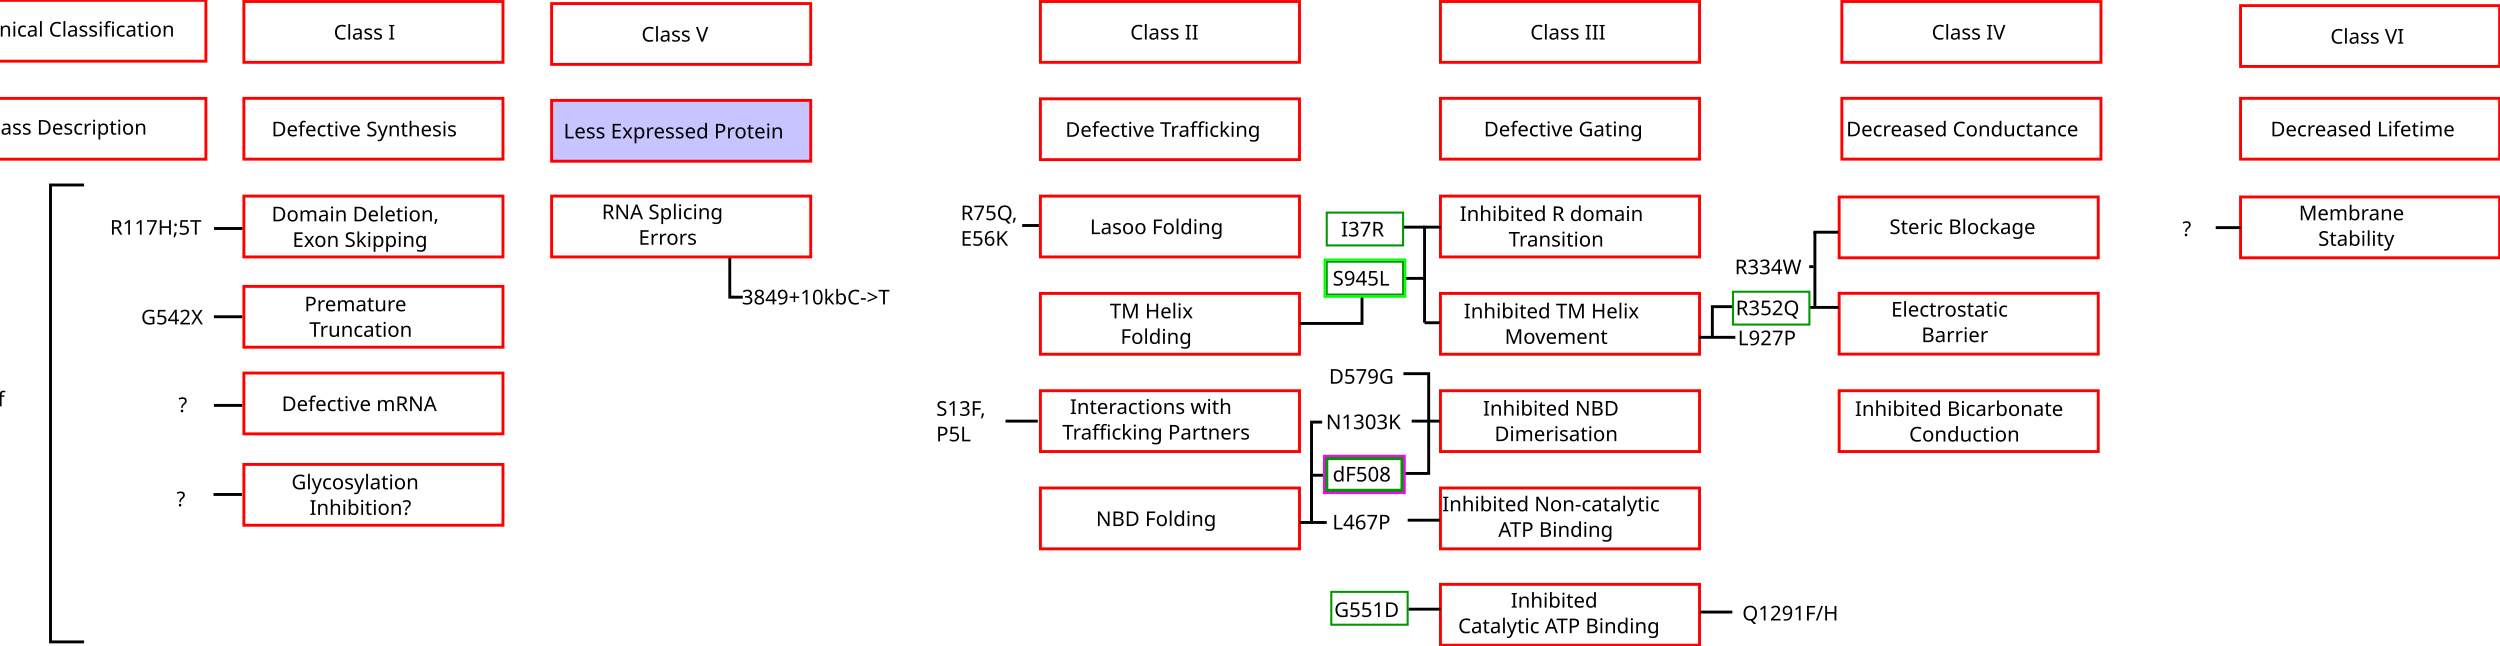
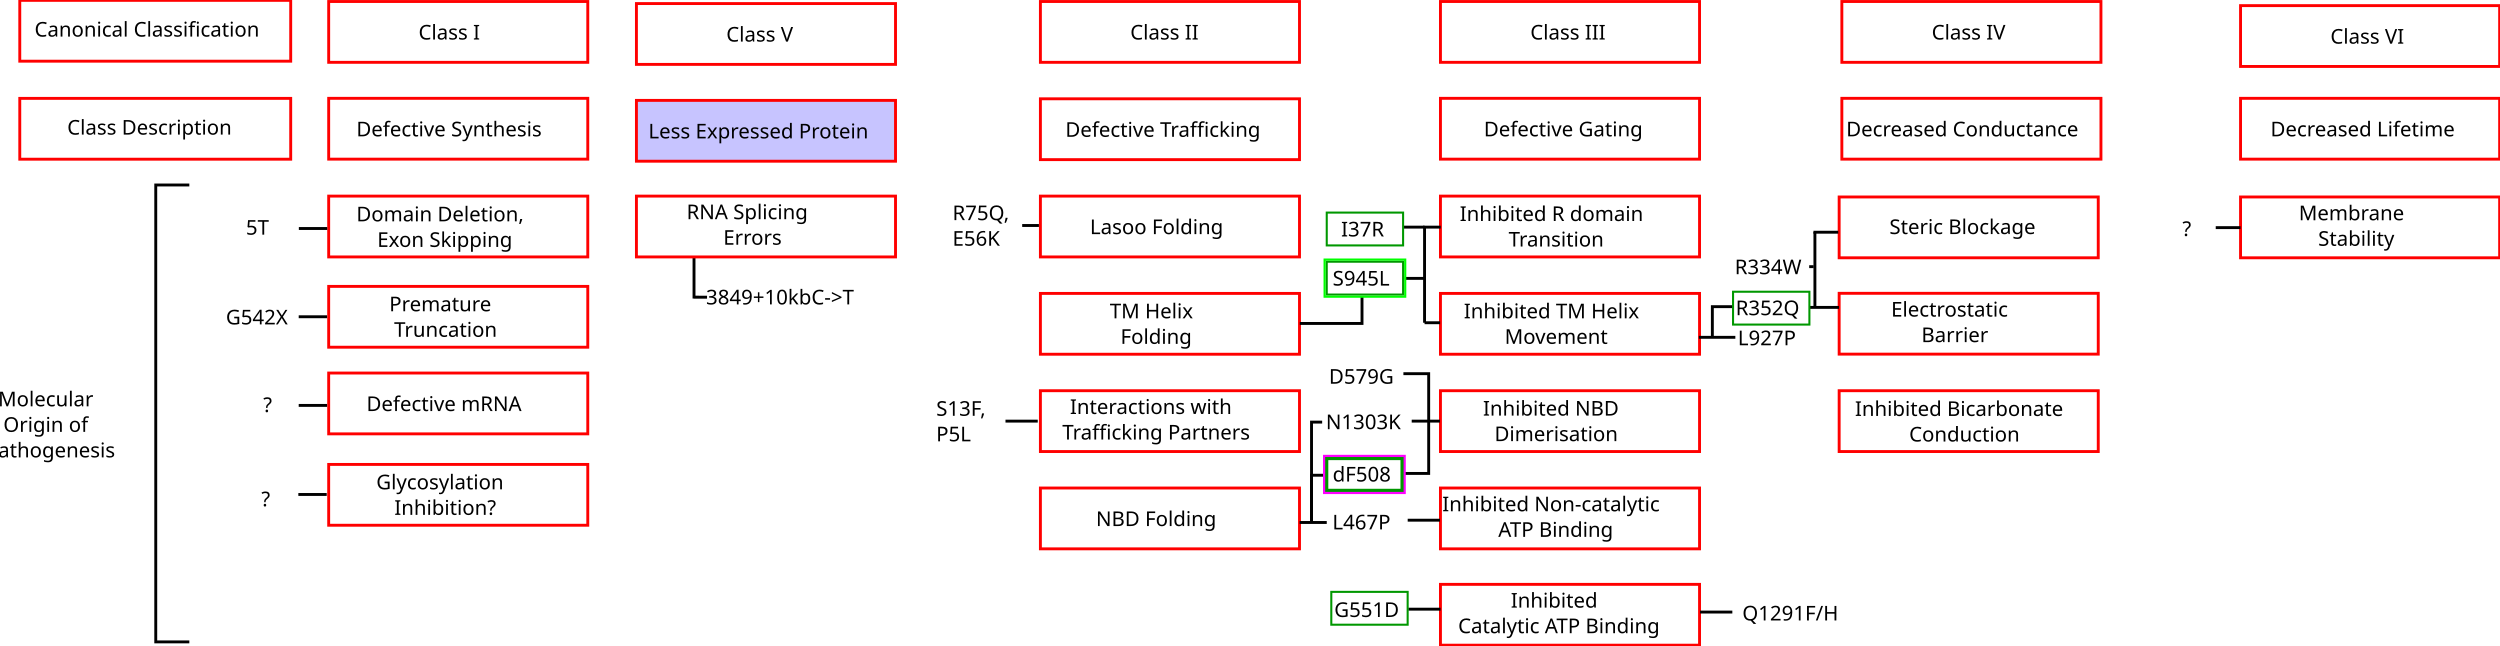
<svg xmlns="http://www.w3.org/2000/svg" width="1294.662mm" height="334.302mm" viewBox="0 0 1294.662 334.302" version="1.1" id="svg8">
  <defs id="defs2" />
  <g id="layer1" transform="translate(-29.07004,-30.84375)">
-     <rect style="fill:none;fill-opacity:1;stroke:#ff0000;stroke-width:1.5;stroke-miterlimit:4;stroke-dasharray:none;stroke-opacity:1" id="rect815" width="140.304" height="31.499" x="-4.61" y="31.03" ry="0" />
-     <text xml:space="preserve" style="font-style:normal;font-weight:normal;font-size:10.583px;line-height:1.25;font-family:sans-serif;letter-spacing:0px;word-spacing:0px;fill:#000000;fill-opacity:1;stroke:none;stroke-width:0.265" x="3.024" y="49.804" id="text819">
-       <tspan id="tspan817" x="3.024" y="49.804" style="stroke-width:0.265">Canonical Classification</tspan>
+     <rect style="fill:none;fill-opacity:1;stroke:#ff0000;stroke-width:1.5;stroke-miterlimit:4;stroke-dasharray:none;stroke-opacity:1" id="rect815" width="140.304" height="31.499" x="39.311" y="31.03" ry="0" />
+     <text xml:space="preserve" style="font-style:normal;font-weight:normal;font-size:10.583px;line-height:1.25;font-family:sans-serif;letter-spacing:0px;word-spacing:0px;fill:#000000;fill-opacity:1;stroke:none;stroke-width:0.265" x="46.945" y="49.804" id="text819">
+       <tspan id="tspan817" x="46.945" y="49.804" style="stroke-width:0.265">Canonical Classification</tspan>
    </text>
    <g id="g934" transform="translate(123.679,-0.8018088)" />
-     <rect style="fill:none;fill-opacity:1;stroke:#ff0000;stroke-width:1.5;stroke-miterlimit:4;stroke-dasharray:none;stroke-opacity:1" id="rect815-3-5-2-0-7" width="134.175" height="31.499" x="314.733" y="32.69" ry="0" />
-     <text xml:space="preserve" style="font-style:normal;font-weight:normal;font-size:10.583px;line-height:1.25;font-family:sans-serif;letter-spacing:0px;word-spacing:0px;fill:#000000;fill-opacity:1;stroke:none;stroke-width:0.265" x="361.258" y="52.385" id="text819-6-3-7-6-5">
-       <tspan id="tspan817-7-5-0-2-9" x="361.258" y="52.385" style="stroke-width:0.265">Class V</tspan>
-     </text>
-     <rect style="fill:none;fill-opacity:1;stroke:#ff0000;stroke-width:1.5;stroke-miterlimit:4;stroke-dasharray:none;stroke-opacity:1" id="rect815-3-5-2-0-61" width="134.175" height="31.499" x="155.363" y="31.621" ry="0" />
-     <text xml:space="preserve" style="font-style:normal;font-weight:normal;font-size:10.583px;line-height:1.25;font-family:sans-serif;letter-spacing:0px;word-spacing:0px;fill:#000000;fill-opacity:1;stroke:none;stroke-width:0.265" x="201.889" y="51.316" id="text819-6-3-7-6-29">
-       <tspan id="tspan817-7-5-0-2-3" x="201.889" y="51.316" style="stroke-width:0.265">Class I</tspan>
-     </text>
-     <rect style="fill:none;fill-opacity:1;stroke:#ff0000;stroke-width:1.5;stroke-miterlimit:4;stroke-dasharray:none;stroke-opacity:1" id="rect815-3-5-2-0-9-9-8-0-9-5" width="134.175" height="31.499" x="155.363" y="132.4" ry="0" />
-     <text xml:space="preserve" style="font-style:normal;font-weight:normal;font-size:10.583px;line-height:1.25;font-family:sans-serif;text-align:center;letter-spacing:0px;word-spacing:0px;text-anchor:middle;fill:#000000;fill-opacity:1;stroke:none;stroke-width:0.265" x="222.381" y="145.481" id="text819-6-3-7-6-2-4-4-3-3-2">
-       <tspan x="224.063" y="145.481" style="text-align:center;text-anchor:middle;stroke-width:0.265" id="tspan1224">Domain Deletion, </tspan>
-       <tspan x="222.381" y="158.71" style="text-align:center;text-anchor:middle;stroke-width:0.265" id="tspan1182">Exon Skipping</tspan>
-     </text>
-     <rect style="fill:none;fill-opacity:1;stroke:#ff0000;stroke-width:1.5;stroke-miterlimit:4;stroke-dasharray:none;stroke-opacity:1" id="rect815-3-5-2-0-9-9-8-0-9-5-4" width="134.175" height="31.499" x="155.363" y="179.156" ry="0" />
-     <text xml:space="preserve" style="font-style:normal;font-weight:normal;font-size:10.583px;line-height:1.25;font-family:sans-serif;text-align:center;letter-spacing:0px;word-spacing:0px;text-anchor:middle;fill:#000000;fill-opacity:1;stroke:none;stroke-width:0.265" x="222.784" y="192.048" id="text819-6-3-7-6-2-4-4-3-3-2-4">
-       <tspan x="222.784" y="192.048" style="text-align:center;text-anchor:middle;stroke-width:0.265" id="tspan1224-0">Premature</tspan>
-       <tspan id="tspan1267" x="222.784" y="205.277" style="text-align:center;text-anchor:middle;stroke-width:0.265">Truncation</tspan>
-     </text>
-     <rect style="fill:none;fill-opacity:1;stroke:#ff0000;stroke-width:1.5;stroke-miterlimit:4;stroke-dasharray:none;stroke-opacity:1" id="rect815-3-5-2-0-9-9-8-0-9-5-4-1" width="134.175" height="31.499" x="155.362" y="224.026" ry="0" />
-     <text xml:space="preserve" style="font-style:normal;font-weight:normal;font-size:10.583px;line-height:1.25;font-family:sans-serif;text-align:center;letter-spacing:0px;word-spacing:0px;text-anchor:middle;fill:#000000;fill-opacity:1;stroke:none;stroke-width:0.265" x="221.974" y="243.721" id="text819-6-3-7-6-2-4-4-3-3-2-4-4">
-       <tspan id="tspan1267-2" x="221.974" y="243.721" style="text-align:center;text-anchor:middle;stroke-width:0.265">Defective mRNA</tspan>
+     <rect style="fill:none;fill-opacity:1;stroke:#ff0000;stroke-width:1.5;stroke-miterlimit:4;stroke-dasharray:none;stroke-opacity:1" id="rect815-3-5-2-0-7" width="134.175" height="31.499" x="358.653" y="32.69" ry="0" />
+     <text xml:space="preserve" style="font-style:normal;font-weight:normal;font-size:10.583px;line-height:1.25;font-family:sans-serif;letter-spacing:0px;word-spacing:0px;fill:#000000;fill-opacity:1;stroke:none;stroke-width:0.265" x="405.179" y="52.385" id="text819-6-3-7-6-5">
+       <tspan id="tspan817-7-5-0-2-9" x="405.179" y="52.385" style="stroke-width:0.265">Class V</tspan>
+     </text>
+     <rect style="fill:none;fill-opacity:1;stroke:#ff0000;stroke-width:1.5;stroke-miterlimit:4;stroke-dasharray:none;stroke-opacity:1" id="rect815-3-5-2-0-61" width="134.175" height="31.499" x="199.284" y="31.621" ry="0" />
+     <text xml:space="preserve" style="font-style:normal;font-weight:normal;font-size:10.583px;line-height:1.25;font-family:sans-serif;letter-spacing:0px;word-spacing:0px;fill:#000000;fill-opacity:1;stroke:none;stroke-width:0.265" x="245.809" y="51.316" id="text819-6-3-7-6-29">
+       <tspan id="tspan817-7-5-0-2-3" x="245.809" y="51.316" style="stroke-width:0.265">Class I</tspan>
+     </text>
+     <rect style="fill:none;fill-opacity:1;stroke:#ff0000;stroke-width:1.5;stroke-miterlimit:4;stroke-dasharray:none;stroke-opacity:1" id="rect815-3-5-2-0-9-9-8-0-9-5" width="134.175" height="31.499" x="199.284" y="132.4" ry="0" />
+     <text xml:space="preserve" style="font-style:normal;font-weight:normal;font-size:10.583px;line-height:1.25;font-family:sans-serif;text-align:center;letter-spacing:0px;word-spacing:0px;text-anchor:middle;fill:#000000;fill-opacity:1;stroke:none;stroke-width:0.265" x="266.301" y="145.481" id="text819-6-3-7-6-2-4-4-3-3-2">
+       <tspan x="267.983" y="145.481" style="text-align:center;text-anchor:middle;stroke-width:0.265" id="tspan1224">Domain Deletion, </tspan>
+       <tspan x="266.301" y="158.71" style="text-align:center;text-anchor:middle;stroke-width:0.265" id="tspan1182">Exon Skipping</tspan>
+     </text>
+     <rect style="fill:none;fill-opacity:1;stroke:#ff0000;stroke-width:1.5;stroke-miterlimit:4;stroke-dasharray:none;stroke-opacity:1" id="rect815-3-5-2-0-9-9-8-0-9-5-4" width="134.175" height="31.499" x="199.284" y="179.156" ry="0" />
+     <text xml:space="preserve" style="font-style:normal;font-weight:normal;font-size:10.583px;line-height:1.25;font-family:sans-serif;text-align:center;letter-spacing:0px;word-spacing:0px;text-anchor:middle;fill:#000000;fill-opacity:1;stroke:none;stroke-width:0.265" x="266.704" y="192.048" id="text819-6-3-7-6-2-4-4-3-3-2-4">
+       <tspan x="266.704" y="192.048" style="text-align:center;text-anchor:middle;stroke-width:0.265" id="tspan1224-0">Premature</tspan>
+       <tspan id="tspan1267" x="266.704" y="205.277" style="text-align:center;text-anchor:middle;stroke-width:0.265">Truncation</tspan>
+     </text>
+     <rect style="fill:none;fill-opacity:1;stroke:#ff0000;stroke-width:1.5;stroke-miterlimit:4;stroke-dasharray:none;stroke-opacity:1" id="rect815-3-5-2-0-9-9-8-0-9-5-4-1" width="134.175" height="31.499" x="199.283" y="224.026" ry="0" />
+     <text xml:space="preserve" style="font-style:normal;font-weight:normal;font-size:10.583px;line-height:1.25;font-family:sans-serif;text-align:center;letter-spacing:0px;word-spacing:0px;text-anchor:middle;fill:#000000;fill-opacity:1;stroke:none;stroke-width:0.265" x="265.895" y="243.721" id="text819-6-3-7-6-2-4-4-3-3-2-4-4">
+       <tspan id="tspan1267-2" x="265.895" y="243.721" style="text-align:center;text-anchor:middle;stroke-width:0.265">Defective mRNA</tspan>
    </text>
    <rect style="fill:none;fill-opacity:1;stroke:#ff0000;stroke-width:1.5;stroke-miterlimit:4;stroke-dasharray:none;stroke-opacity:1" id="rect815-3-5-2-0" width="134.175" height="31.499" x="982.901" y="31.621" ry="0" />
    <text xml:space="preserve" style="font-style:normal;font-weight:normal;font-size:10.583px;line-height:1.25;font-family:sans-serif;letter-spacing:0px;word-spacing:0px;fill:#000000;fill-opacity:1;stroke:none;stroke-width:0.265" x="1029.426" y="51.316" id="text819-6-3-7-6">
      <tspan id="tspan817-7-5-0-2" x="1029.426" y="51.316" style="stroke-width:0.265">Class IV</tspan>
    </text>
    <rect style="fill:none;fill-opacity:1;stroke:#ff0000;stroke-width:1.5;stroke-miterlimit:4;stroke-dasharray:none;stroke-opacity:1" id="rect815-3-5-2-0-9-9-68" width="134.175" height="31.499" x="981.5" y="132.848" ry="0" />
    <text xml:space="preserve" style="font-style:normal;font-weight:normal;font-size:10.583px;line-height:1.25;font-family:sans-serif;letter-spacing:0px;word-spacing:0px;fill:#000000;fill-opacity:1;stroke:none;stroke-width:0.265" x="1007.517" y="152.052" id="text819-6-3-7-6-2-4-9">
      <tspan id="tspan817-7-5-0-2-0-7-2" x="1007.517" y="152.052" style="stroke-width:0.265">Steric Blockage</tspan>
    </text>
    <rect style="fill:none;fill-opacity:1;stroke:#ff0000;stroke-width:1.5;stroke-miterlimit:4;stroke-dasharray:none;stroke-opacity:1" id="rect815-3-5-2-0-9-9-86-4" width="134.175" height="31.499" x="981.502" y="182.737" ry="0" />
    <text xml:space="preserve" style="font-style:normal;font-weight:normal;font-size:10.583px;line-height:1.25;font-family:sans-serif;text-align:center;letter-spacing:0px;word-spacing:0px;text-anchor:middle;fill:#000000;fill-opacity:1;stroke:none;stroke-width:0.265" x="1048.293" y="194.792" id="text819-6-3-7-6-2-4-8-9">
      <tspan id="tspan1328-0" x="1048.293" y="194.792" style="text-align:center;text-anchor:middle;stroke-width:0.265">Electrostatic</tspan>
      <tspan x="1048.293" y="208.021" style="text-align:center;text-anchor:middle;stroke-width:0.265" id="tspan1415">Barrier</tspan>
    </text>
    <rect style="fill:none;fill-opacity:1;stroke:#ff0000;stroke-width:1.5;stroke-miterlimit:4;stroke-dasharray:none;stroke-opacity:1" id="rect815-3-5-2-0-87" width="134.175" height="31.499" x="982.901" y="81.762" ry="0" />
    <text xml:space="preserve" style="font-style:normal;font-weight:normal;font-size:10.583px;line-height:1.25;font-family:sans-serif;letter-spacing:0px;word-spacing:0px;fill:#000000;fill-opacity:1;stroke:none;stroke-width:0.265" x="985.155" y="101.457" id="text819-6-3-7-6-17">
      <tspan id="tspan817-7-5-0-2-2" x="985.155" y="101.457" style="stroke-width:0.265">Decreased Conductance</tspan>
    </text>
    <rect style="fill:none;fill-opacity:1;stroke:#ff0000;stroke-width:1.5;stroke-miterlimit:4;stroke-dasharray:none;stroke-opacity:1" id="rect815-3-5-2-0-6" width="134.175" height="31.499" x="1189.371" y="33.759" ry="0" />
    <text xml:space="preserve" style="font-style:normal;font-weight:normal;font-size:10.583px;line-height:1.25;font-family:sans-serif;letter-spacing:0px;word-spacing:0px;fill:#000000;fill-opacity:1;stroke:none;stroke-width:0.265" x="1235.897" y="53.454" id="text819-6-3-7-6-1">
      <tspan id="tspan817-7-5-0-2-8" x="1235.897" y="53.454" style="stroke-width:0.265">Class VI</tspan>
    </text>
    <rect style="fill:none;fill-opacity:1;stroke:#ff0000;stroke-width:1.5;stroke-miterlimit:4;stroke-dasharray:none;stroke-opacity:1" id="rect815-3-5-2-0-6-2" width="134.175" height="31.499" x="1189.371" y="81.762" ry="0" />
    <text xml:space="preserve" style="font-style:normal;font-weight:normal;font-size:10.583px;line-height:1.25;font-family:sans-serif;letter-spacing:0px;word-spacing:0px;fill:#000000;fill-opacity:1;stroke:none;stroke-width:0.265" x="1204.878" y="101.457" id="text819-6-3-7-6-1-2">
      <tspan id="tspan817-7-5-0-2-8-6" x="1204.878" y="101.457" style="stroke-width:0.265">Decreased Lifetime</tspan>
    </text>
    <rect ry="0" y="132.848" x="1189.371" height="31.499" width="134.175" id="rect815-3-5-2-0-9-9-86-4-7" style="fill:none;fill-opacity:1;stroke:#ff0000;stroke-width:1.5;stroke-miterlimit:4;stroke-dasharray:none;stroke-opacity:1" />
    <text id="text819-6-3-7-6-2-4-8-9-3" y="144.903" x="1256.162" style="font-style:normal;font-weight:normal;font-size:10.583px;line-height:1.25;font-family:sans-serif;text-align:center;letter-spacing:0px;word-spacing:0px;text-anchor:middle;fill:#000000;fill-opacity:1;stroke:none;stroke-width:0.265" xml:space="preserve">
      <tspan id="tspan1415-5" style="text-align:center;text-anchor:middle;stroke-width:0.265" y="144.903" x="1257.844">Membrane </tspan>
      <tspan id="tspan1559" style="text-align:center;text-anchor:middle;stroke-width:0.265" y="158.132" x="1256.162">Stability</tspan>
    </text>
    <rect style="fill:none;fill-opacity:1;stroke:#ff0000;stroke-width:1.5;stroke-miterlimit:4;stroke-dasharray:none;stroke-opacity:1" id="rect815-3-5-2-0-9" width="134.175" height="31.499" x="775.029" y="31.621" ry="0" />
    <text xml:space="preserve" style="font-style:normal;font-weight:normal;font-size:10.583px;line-height:1.25;font-family:sans-serif;letter-spacing:0px;word-spacing:0px;fill:#000000;fill-opacity:1;stroke:none;stroke-width:0.265" x="821.554" y="51.316" id="text819-6-3-7-6-2">
      <tspan id="tspan817-7-5-0-2-0" x="821.554" y="51.316" style="stroke-width:0.265">Class III</tspan>
    </text>
    <rect style="fill:none;fill-opacity:1;stroke:#ff0000;stroke-width:1.5;stroke-miterlimit:4;stroke-dasharray:none;stroke-opacity:1" id="rect815-3-5-2-0-9-9" width="134.175" height="31.499" x="775.029" y="333.46" ry="0" />
    <text xml:space="preserve" style="font-style:normal;font-weight:normal;font-size:10.583px;line-height:1.25;font-family:sans-serif;text-align:center;letter-spacing:0px;word-spacing:0px;text-anchor:middle;fill:#000000;fill-opacity:1;stroke:none;stroke-width:0.265" x="843.251" y="345.515" id="text819-6-3-7-6-2-4">
      <tspan id="tspan817-7-5-0-2-0-7" x="844.934" y="345.515" style="text-align:center;text-anchor:middle;stroke-width:0.265">Inhibited </tspan>
      <tspan x="843.251" y="358.744" style="text-align:center;text-anchor:middle;stroke-width:0.265" id="tspan1327">Catalytic ATP Binding</tspan>
    </text>
    <text xml:space="preserve" style="font-style:normal;font-weight:normal;font-size:10.583px;line-height:1.25;font-family:sans-serif;letter-spacing:0px;word-spacing:0px;fill:#000000;fill-opacity:1;stroke:none;stroke-width:0.265" x="720.014" y="350.356" id="text819-6-3-7-6-2-4-3-5">
      <tspan id="tspan817-7-5-0-2-0-7-67-3" x="720.014" y="350.356" style="stroke-width:0.265">G551D</tspan>
    </text>
    <rect style="fill:none;fill-opacity:1;stroke:#ff0000;stroke-width:1.5;stroke-miterlimit:4;stroke-dasharray:none;stroke-opacity:1" id="rect815-3-5-2-0-9-9-8" width="134.175" height="31.499" x="775.029" y="132.4" ry="0" />
    <text xml:space="preserve" style="font-style:normal;font-weight:normal;font-size:10.583px;line-height:1.25;font-family:sans-serif;text-align:center;letter-spacing:0px;word-spacing:0px;text-anchor:middle;fill:#000000;fill-opacity:1;stroke:none;stroke-width:0.265" x="841.855" y="145.292" id="text819-6-3-7-6-2-4-4">
      <tspan id="tspan817-7-5-0-2-0-7-5" x="843.537" y="145.292" style="text-align:center;text-anchor:middle;stroke-width:0.265">Inhibited R domain </tspan>
      <tspan x="841.855" y="158.521" style="text-align:center;text-anchor:middle;stroke-width:0.265" id="tspan1046">Transition</tspan>
    </text>
    <rect style="fill:none;fill-opacity:1;stroke:#ff0000;stroke-width:1.5;stroke-miterlimit:4;stroke-dasharray:none;stroke-opacity:1" id="rect815-3-5-2-0-9-9-8-0" width="134.175" height="31.499" x="775.029" y="182.79" ry="0" />
    <text xml:space="preserve" style="font-style:normal;font-weight:normal;font-size:10.583px;line-height:1.25;font-family:sans-serif;text-align:center;letter-spacing:0px;word-spacing:0px;text-anchor:middle;fill:#000000;fill-opacity:1;stroke:none;stroke-width:0.265" x="841.855" y="195.681" id="text819-6-3-7-6-2-4-4-3">
      <tspan x="843.537" y="195.681" style="text-align:center;text-anchor:middle;stroke-width:0.265" id="tspan1046-1">Inhibited TM Helix </tspan>
      <tspan x="841.855" y="208.911" style="text-align:center;text-anchor:middle;stroke-width:0.265" id="tspan1074">Movement</tspan>
    </text>
    <rect style="fill:none;fill-opacity:1;stroke:#ff0000;stroke-width:1.5;stroke-miterlimit:4;stroke-dasharray:none;stroke-opacity:1" id="rect815-3-5-2-0-9-9-8-0-0" width="134.175" height="31.499" x="775.029" y="233.18" ry="0" />
    <text xml:space="preserve" style="font-style:normal;font-weight:normal;font-size:10.583px;line-height:1.25;font-family:sans-serif;text-align:center;letter-spacing:0px;word-spacing:0px;text-anchor:middle;fill:#000000;fill-opacity:1;stroke:none;stroke-width:0.265" x="841.855" y="246.071" id="text819-6-3-7-6-2-4-4-3-6">
      <tspan x="841.855" y="246.071" style="text-align:center;text-anchor:middle;stroke-width:0.265" id="tspan1074-2">Inhibited NBD</tspan>
      <tspan x="841.855" y="259.3" style="text-align:center;text-anchor:middle;stroke-width:0.265" id="tspan1102">Dimerisation</tspan>
    </text>
    <rect style="fill:none;fill-opacity:1;stroke:#ff0000;stroke-width:1.5;stroke-miterlimit:4;stroke-dasharray:none;stroke-opacity:1" id="rect815-3-5-2-0-9-9-6" width="134.175" height="31.499" x="775.029" y="283.569" ry="0" />
    <text xml:space="preserve" style="font-style:normal;font-weight:normal;font-size:10.583px;line-height:1.25;font-family:sans-serif;text-align:center;letter-spacing:0px;word-spacing:0px;text-anchor:middle;fill:#000000;fill-opacity:1;stroke:none;stroke-width:0.265" x="841.597" y="295.624" id="text819-6-3-7-6-2-4-5">
      <tspan id="tspan817-7-5-0-2-0-7-6" x="843.279" y="295.624" style="text-align:center;text-anchor:middle;stroke-width:0.265">Inhibited Non-catalytic </tspan>
      <tspan x="841.597" y="308.853" style="text-align:center;text-anchor:middle;stroke-width:0.265" id="tspan1172">ATP Binding</tspan>
    </text>
    <rect style="fill:none;fill-opacity:1;stroke:#ff0000;stroke-width:1.5;stroke-miterlimit:4;stroke-dasharray:none;stroke-opacity:1" id="rect815-3-5-2-0-9-0" width="134.175" height="31.499" x="775.029" y="81.762" ry="0" />
    <text xml:space="preserve" style="font-style:normal;font-weight:normal;font-size:10.583px;line-height:1.25;font-family:sans-serif;letter-spacing:0px;word-spacing:0px;fill:#000000;fill-opacity:1;stroke:none;stroke-width:0.265" x="797.504" y="101.457" id="text819-6-3-7-6-2-6">
      <tspan id="tspan817-7-5-0-2-0-1" x="797.504" y="101.457" style="stroke-width:0.265">Defective Gating</tspan>
    </text>
-     <rect style="fill:#c7c4ff;fill-opacity:1;stroke:#ff0000;stroke-width:1.5;stroke-miterlimit:4;stroke-dasharray:none;stroke-opacity:1" id="rect815-3-5-2-0-7-9" width="134.175" height="31.499" x="314.733" y="82.831" ry="0" />
-     <text xml:space="preserve" style="font-style:normal;font-weight:normal;font-size:10.583px;line-height:1.25;font-family:sans-serif;letter-spacing:0px;word-spacing:0px;fill:#000000;fill-opacity:1;stroke:none;stroke-width:0.265" x="320.935" y="102.526" id="text819-6-3-7-6-5-4">
-       <tspan id="tspan817-7-5-0-2-9-9" x="320.935" y="102.526" style="stroke-width:0.265">Less Expressed Protein</tspan>
-     </text>
-     <rect style="fill:none;fill-opacity:1;stroke:#ff0000;stroke-width:1.5;stroke-miterlimit:4;stroke-dasharray:none;stroke-opacity:1" id="rect815-3-5-2-0-61-1" width="134.175" height="31.499" x="155.363" y="81.762" ry="0" />
-     <text xml:space="preserve" style="font-style:normal;font-weight:normal;font-size:10.583px;line-height:1.25;font-family:sans-serif;letter-spacing:0px;word-spacing:0px;fill:#000000;fill-opacity:1;stroke:none;stroke-width:0.265" x="169.705" y="101.457" id="text819-6-3-7-6-29-1">
-       <tspan id="tspan817-7-5-0-2-3-5" x="169.705" y="101.457" style="stroke-width:0.265">Defective Synthesis</tspan>
+     <rect style="fill:#c7c4ff;fill-opacity:1;stroke:#ff0000;stroke-width:1.5;stroke-miterlimit:4;stroke-dasharray:none;stroke-opacity:1" id="rect815-3-5-2-0-7-9" width="134.175" height="31.499" x="358.653" y="82.831" ry="0" />
+     <text xml:space="preserve" style="font-style:normal;font-weight:normal;font-size:10.583px;line-height:1.25;font-family:sans-serif;letter-spacing:0px;word-spacing:0px;fill:#000000;fill-opacity:1;stroke:none;stroke-width:0.265" x="364.856" y="102.526" id="text819-6-3-7-6-5-4">
+       <tspan id="tspan817-7-5-0-2-9-9" x="364.856" y="102.526" style="stroke-width:0.265">Less Expressed Protein</tspan>
+     </text>
+     <rect style="fill:none;fill-opacity:1;stroke:#ff0000;stroke-width:1.5;stroke-miterlimit:4;stroke-dasharray:none;stroke-opacity:1" id="rect815-3-5-2-0-61-1" width="134.175" height="31.499" x="199.284" y="81.762" ry="0" />
+     <text xml:space="preserve" style="font-style:normal;font-weight:normal;font-size:10.583px;line-height:1.25;font-family:sans-serif;letter-spacing:0px;word-spacing:0px;fill:#000000;fill-opacity:1;stroke:none;stroke-width:0.265" x="213.625" y="101.457" id="text819-6-3-7-6-29-1">
+       <tspan id="tspan817-7-5-0-2-3-5" x="213.625" y="101.457" style="stroke-width:0.265">Defective Synthesis</tspan>
    </text>
    <text xml:space="preserve" style="font-style:normal;font-weight:normal;font-size:10.583px;line-height:1.25;font-family:sans-serif;text-align:center;letter-spacing:0px;word-spacing:0px;text-anchor:middle;fill:#000000;fill-opacity:1;stroke:none;stroke-width:0.265" x="634.684" y="245.234" id="text819-6-3-7-6-2-4-4-3-6-6-4-7">
      <tspan x="634.684" y="245.234" style="text-align:center;text-anchor:middle;stroke-width:0.265" id="tspan1102-5-7-6">Interactions with</tspan>
      <tspan id="tspan1525" x="634.684" y="258.464" style="text-align:center;text-anchor:middle;stroke-width:0.265">Trafficking Partners</tspan>
    </text>
    <rect style="fill:none;fill-opacity:1;stroke:#ff0000;stroke-width:1.5;stroke-miterlimit:4;stroke-dasharray:none;stroke-opacity:1" id="rect815-3-5-2-0-8" width="134.175" height="31.499" x="567.858" y="31.621" ry="0" />
    <text xml:space="preserve" style="font-style:normal;font-weight:normal;font-size:10.583px;line-height:1.25;font-family:sans-serif;letter-spacing:0px;word-spacing:0px;fill:#000000;fill-opacity:1;stroke:none;stroke-width:0.265" x="614.383" y="51.316" id="text819-6-3-7-6-9">
      <tspan id="tspan817-7-5-0-2-7" x="614.383" y="51.316" style="stroke-width:0.265">Class II</tspan>
    </text>
    <rect style="fill:none;fill-opacity:1;stroke:#ff0000;stroke-width:1.5;stroke-miterlimit:4;stroke-dasharray:none;stroke-opacity:1" id="rect815-3-5-2-0-9-9-8-0-0-0" width="134.175" height="31.499" x="567.858" y="132.4" ry="0" />
    <text xml:space="preserve" style="font-style:normal;font-weight:normal;font-size:10.583px;line-height:1.25;font-family:sans-serif;text-align:center;letter-spacing:0px;word-spacing:0px;text-anchor:middle;fill:#000000;fill-opacity:1;stroke:none;stroke-width:0.265" x="634.906" y="152.095" id="text819-6-3-7-6-2-4-4-3-6-6">
      <tspan x="634.906" y="152.095" style="text-align:center;text-anchor:middle;stroke-width:0.265" id="tspan1102-5">Lasoo Folding</tspan>
    </text>
    <rect style="fill:none;fill-opacity:1;stroke:#ff0000;stroke-width:1.5;stroke-miterlimit:4;stroke-dasharray:none;stroke-opacity:1" id="rect815-3-5-2-0-9-9-8-0-0-0-5" width="134.175" height="31.499" x="567.858" y="283.569" ry="0" />
    <text xml:space="preserve" style="font-style:normal;font-weight:normal;font-size:10.583px;line-height:1.25;font-family:sans-serif;text-align:center;letter-spacing:0px;word-spacing:0px;text-anchor:middle;fill:#000000;fill-opacity:1;stroke:none;stroke-width:0.265" x="634.684" y="303.264" id="text819-6-3-7-6-2-4-4-3-6-6-4">
      <tspan x="634.684" y="303.264" style="text-align:center;text-anchor:middle;stroke-width:0.265" id="tspan1102-5-7">NBD Folding</tspan>
    </text>
    <rect style="fill:none;fill-opacity:1;stroke:#ff0000;stroke-width:1.5;stroke-miterlimit:4;stroke-dasharray:none;stroke-opacity:1" id="rect815-3-5-2-0-9-9-8-0-9" width="134.175" height="31.499" x="567.858" y="182.79" ry="0" />
    <text xml:space="preserve" style="font-style:normal;font-weight:normal;font-size:10.583px;line-height:1.25;font-family:sans-serif;text-align:center;letter-spacing:0px;word-spacing:0px;text-anchor:middle;fill:#000000;fill-opacity:1;stroke:none;stroke-width:0.265" x="634.684" y="195.681" id="text819-6-3-7-6-2-4-4-3-3">
      <tspan x="636.366" y="195.681" style="text-align:center;text-anchor:middle;stroke-width:0.265" id="tspan1046-1-7">TM Helix </tspan>
      <tspan x="634.684" y="208.911" style="text-align:center;text-anchor:middle;stroke-width:0.265" id="tspan1074-4">Folding</tspan>
    </text>
    <rect style="fill:none;fill-opacity:1;stroke:#ff0000;stroke-width:1.5;stroke-miterlimit:4;stroke-dasharray:none;stroke-opacity:1" id="rect815-3-5-2-0-8-9" width="134.175" height="31.499" x="567.858" y="82.01" ry="0" />
    <text xml:space="preserve" style="font-style:normal;font-weight:normal;font-size:10.583px;line-height:1.25;font-family:sans-serif;letter-spacing:0px;word-spacing:0px;fill:#000000;fill-opacity:1;stroke:none;stroke-width:0.265" x="580.788" y="101.706" id="text819-6-3-7-6-9-1">
      <tspan id="tspan817-7-5-0-2-7-7" x="580.788" y="101.706" style="stroke-width:0.265">Defective Trafficking</tspan>
    </text>
    <text xml:space="preserve" style="font-style:normal;font-weight:normal;font-size:10.583px;line-height:1.25;font-family:sans-serif;letter-spacing:0px;word-spacing:0px;fill:#000000;fill-opacity:1;stroke:none;stroke-width:0.265" x="927.925" y="194.075" id="text819-6-3-7-6-2-4-3-5-5">
      <tspan id="tspan817-7-5-0-2-0-7-67-3-6" x="927.925" y="194.075" style="stroke-width:0.265">R352Q</tspan>
    </text>
    <text xml:space="preserve" style="font-style:normal;font-weight:normal;font-size:10.583px;line-height:1.25;font-family:sans-serif;letter-spacing:0px;word-spacing:0px;fill:#000000;fill-opacity:1;stroke:none;stroke-width:0.265" x="929.028" y="209.63" id="text819-6-3-7-6-2-4-3-5-5-2">
      <tspan id="tspan817-7-5-0-2-0-7-67-3-6-9" x="929.028" y="209.63" style="stroke-width:0.265">L927P</tspan>
    </text>
    <text xml:space="preserve" style="font-style:normal;font-weight:normal;font-size:10.583px;line-height:1.25;font-family:sans-serif;letter-spacing:0px;word-spacing:0px;fill:#000000;fill-opacity:1;stroke:none;stroke-width:0.265" x="723.575" y="153.291" id="text819-6-3-7-6-2-4-3-5-5-2-1">
      <tspan id="tspan817-7-5-0-2-0-7-67-3-6-9-2" x="723.575" y="153.291" style="stroke-width:0.265">I37R</tspan>
    </text>
    <text xml:space="preserve" style="font-style:normal;font-weight:normal;font-size:10.583px;line-height:1.25;font-family:sans-serif;letter-spacing:0px;word-spacing:0px;fill:#000000;fill-opacity:1;stroke:none;stroke-width:0.265" x="927.435" y="172.847" id="text819-6-3-7-6-2-4-3-5-5-7">
      <tspan id="tspan817-7-5-0-2-0-7-67-3-6-0" x="927.435" y="172.847" style="stroke-width:0.265">R334W</tspan>
    </text>
    <text xml:space="preserve" style="font-style:normal;font-weight:normal;font-size:10.583px;line-height:1.25;font-family:sans-serif;letter-spacing:0px;word-spacing:0px;fill:#000000;fill-opacity:1;stroke:none;stroke-width:0.265" x="719.185" y="178.733" id="text819-6-3-7-6-2-4-3-5-9">
      <tspan id="tspan817-7-5-0-2-0-7-67-3-3" x="719.185" y="178.733" style="stroke-width:0.265">S945L</tspan>
    </text>
    <path style="fill:none;stroke:#000000;stroke-width:1.5;stroke-linecap:butt;stroke-linejoin:miter;stroke-miterlimit:4;stroke-dasharray:none;stroke-opacity:1" d="m 766.796,197.977 v -49.512 h 8.352" id="path1226" />
    <path style="fill:none;stroke:#000000;stroke-width:1.5;stroke-linecap:butt;stroke-linejoin:miter;stroke-miterlimit:4;stroke-dasharray:none;stroke-opacity:1" d="M 766.796,148.465 H 755.768" id="path1228" />
    <path style="fill:none;stroke:#000000;stroke-width:1.5;stroke-linecap:butt;stroke-linejoin:miter;stroke-miterlimit:4;stroke-dasharray:none;stroke-opacity:1" d="M 927.743,205.53 H 908.844" id="path1230" />
    <path style="fill:none;stroke:#000000;stroke-width:1.5;stroke-linecap:butt;stroke-linejoin:miter;stroke-miterlimit:4;stroke-dasharray:none;stroke-opacity:1" d="m 926.987,189.655 h -11.15 v 15.497" id="path1232" />
    <path style="fill:none;stroke:#000000;stroke-width:1.5;stroke-linecap:butt;stroke-linejoin:miter;stroke-miterlimit:4;stroke-dasharray:none;stroke-opacity:1" d="m 966.053,190.033 h 15.362" id="path1234" />
    <path style="fill:none;stroke:#000000;stroke-width:1.5;stroke-linecap:butt;stroke-linejoin:miter;stroke-miterlimit:4;stroke-dasharray:none;stroke-opacity:1" d="m 968.186,151.101 h 12.851" id="path1236" />
    <path style="fill:none;stroke:#000000;stroke-width:1.5;stroke-linecap:butt;stroke-linejoin:miter;stroke-miterlimit:4;stroke-dasharray:none;stroke-opacity:1" d="m 758.377,346.311 h 16.704" id="path1238" />
    <text xml:space="preserve" style="font-style:normal;font-weight:normal;font-size:10.583px;line-height:1.25;font-family:sans-serif;letter-spacing:0px;word-spacing:0px;fill:#000000;fill-opacity:1;stroke:none;stroke-width:0.265" x="719.206" y="280.208" id="text819-6-3-7-6-2-4-3-5-5-7-6">
      <tspan id="tspan817-7-5-0-2-0-7-67-3-6-0-0" x="719.206" y="280.208" style="stroke-width:0.265">dF508</tspan>
    </text>
-     <text xml:space="preserve" style="font-style:normal;font-weight:normal;font-size:10.583px;line-height:1.25;font-family:sans-serif;letter-spacing:0px;word-spacing:0px;fill:#000000;fill-opacity:1;stroke:none;stroke-width:0.265" x="102.124" y="198.852" id="text819-6-3-7-6-2-4-3-5-9-6">
-       <tspan id="tspan817-7-5-0-2-0-7-67-3-3-2" x="102.124" y="198.852" style="stroke-width:0.265">G542X</tspan>
+     <text xml:space="preserve" style="font-style:normal;font-weight:normal;font-size:10.583px;line-height:1.25;font-family:sans-serif;letter-spacing:0px;word-spacing:0px;fill:#000000;fill-opacity:1;stroke:none;stroke-width:0.265" x="146.045" y="198.852" id="text819-6-3-7-6-2-4-3-5-9-6">
+       <tspan id="tspan817-7-5-0-2-0-7-67-3-3-2" x="146.045" y="198.852" style="stroke-width:0.265">G542X</tspan>
    </text>
    <text xml:space="preserve" style="font-style:normal;font-weight:normal;font-size:10.583px;line-height:1.25;font-family:sans-serif;letter-spacing:0px;word-spacing:0px;fill:#000000;fill-opacity:1;stroke:none;stroke-width:0.265" x="719.061" y="305.015" id="text819-6-3-7-6-2-4-3-5-9-61">
      <tspan id="tspan817-7-5-0-2-0-7-67-3-3-8" x="719.061" y="305.015" style="stroke-width:0.265">L467P</tspan>
    </text>
    <path style="fill:none;stroke:#000000;stroke-width:1.5;stroke-linecap:butt;stroke-linejoin:miter;stroke-miterlimit:4;stroke-dasharray:none;stroke-opacity:1" d="m 758.063,300.235 h 16.704" id="path1238-7" />
    <path style="fill:none;stroke:#000000;stroke-width:1.5;stroke-linecap:butt;stroke-linejoin:miter;stroke-miterlimit:4;stroke-dasharray:none;stroke-opacity:1" d="m 968.949,151.034 v 38.884" id="path1236-3" />
    <path style="fill:none;stroke:#000000;stroke-width:1.5;stroke-linecap:butt;stroke-linejoin:miter;stroke-miterlimit:4;stroke-dasharray:none;stroke-opacity:1" d="m 968.304,168.937 h -2.315" id="path1022" />
    <path style="fill:none;stroke:#000000;stroke-width:1.5;stroke-linecap:butt;stroke-linejoin:miter;stroke-miterlimit:4;stroke-dasharray:none;stroke-opacity:1" d="m 734.408,184.284 v 14.064 h -32.222" id="path1024" />
    <path style="fill:none;stroke:#000000;stroke-width:1.5;stroke-linecap:butt;stroke-linejoin:miter;stroke-miterlimit:4;stroke-dasharray:none;stroke-opacity:1" d="m 756.59,175.008 h 9.946" id="path1026" />
    <path style="fill:none;stroke:#000000;stroke-width:1.5;stroke-linecap:butt;stroke-linejoin:miter;stroke-miterlimit:4;stroke-dasharray:none;stroke-opacity:1" d="m 766.796,197.977 h 8.055" id="path1028" />
    <text xml:space="preserve" style="font-style:normal;font-weight:normal;font-size:10.583px;line-height:1.25;font-family:sans-serif;letter-spacing:0px;word-spacing:0px;fill:#000000;fill-opacity:1;stroke:none;stroke-width:0.265" x="931.349" y="352.168" id="text819-6-3-7-6-2-4-3-5-3">
      <tspan id="tspan817-7-5-0-2-0-7-67-3-67" x="931.349" y="352.168" style="stroke-width:0.265">Q1291F/H</tspan>
    </text>
    <text xml:space="preserve" style="font-style:normal;font-weight:normal;font-size:10.583px;line-height:1.25;font-family:sans-serif;letter-spacing:0px;word-spacing:0px;fill:#000000;fill-opacity:1;stroke:none;stroke-width:0.265" x="513.89" y="246.167" id="text819-6-3-7-6-2-4-3-5-5-7-6-3">
      <tspan id="tspan817-7-5-0-2-0-7-67-3-6-0-0-5" x="513.89" y="246.167" style="stroke-width:0.265">S13F, </tspan>
      <tspan x="513.89" y="259.396" style="stroke-width:0.265" id="tspan1108">P5L</tspan>
    </text>
    <path style="fill:none;stroke:#000000;stroke-width:1.5;stroke-linecap:butt;stroke-linejoin:miter;stroke-miterlimit:4;stroke-dasharray:none;stroke-opacity:1" d="m 549.777,248.929 h 16.704" id="path1238-7-5-6" />
    <path style="fill:none;stroke:#000000;stroke-width:1.5;stroke-linecap:butt;stroke-linejoin:miter;stroke-miterlimit:4;stroke-dasharray:none;stroke-opacity:1" d="m 909.483,347.807 h 16.704" id="path1238-3" />
-     <path style="fill:none;stroke:#000000;stroke-width:1.5;stroke-linecap:butt;stroke-linejoin:miter;stroke-miterlimit:4;stroke-dasharray:none;stroke-opacity:1" d="M 154.608,149.176 H 139.908" id="path1260-6" />
-     <text xml:space="preserve" style="font-style:normal;font-weight:normal;font-size:10.583px;line-height:1.25;font-family:sans-serif;letter-spacing:0px;word-spacing:0px;fill:#000000;fill-opacity:1;stroke:none;stroke-width:0.265" x="86.031" y="152.383" id="text819-6-3-7-6-2-4-3-5-9-6-7">
-       <tspan id="tspan817-7-5-0-2-0-7-67-3-3-2-5" x="86.031" y="152.383" style="stroke-width:0.265">R117H;5T</tspan>
-     </text>
-     <text xml:space="preserve" style="font-style:normal;font-weight:normal;font-size:10.583px;line-height:1.25;font-family:sans-serif;letter-spacing:0px;word-spacing:0px;fill:#000000;fill-opacity:1;stroke:none;stroke-width:0.265" x="526.568" y="144.859" id="text819-6-3-7-6-2-4-3-5-5-7-6-3-3">
-       <tspan id="tspan817-7-5-0-2-0-7-67-3-6-0-0-5-5" x="526.568" y="144.859" style="stroke-width:0.265">R75Q, </tspan>
-       <tspan x="526.568" y="158.088" style="stroke-width:0.265" id="tspan1106">E56K</tspan>
+     <path style="fill:none;stroke:#000000;stroke-width:1.5;stroke-linecap:butt;stroke-linejoin:miter;stroke-miterlimit:4;stroke-dasharray:none;stroke-opacity:1" d="M 198.529,149.176 H 183.829" id="path1260-6" />
+     <text xml:space="preserve" style="font-style:normal;font-weight:normal;font-size:10.583px;line-height:1.25;font-family:sans-serif;letter-spacing:0px;word-spacing:0px;fill:#000000;fill-opacity:1;stroke:none;stroke-width:0.265" x="156.41" y="152.383" id="text819-6-3-7-6-2-4-3-5-9-6-7">
+       <tspan id="tspan817-7-5-0-2-0-7-67-3-3-2-5" x="156.41" y="152.383" style="stroke-width:0.265">5T</tspan>
+     </text>
+     <text xml:space="preserve" style="font-style:normal;font-weight:normal;font-size:10.583px;line-height:1.25;font-family:sans-serif;letter-spacing:0px;word-spacing:0px;fill:#000000;fill-opacity:1;stroke:none;stroke-width:0.265" x="522.334" y="144.859" id="text819-6-3-7-6-2-4-3-5-5-7-6-3-3">
+       <tspan id="tspan817-7-5-0-2-0-7-67-3-6-0-0-5-5" x="522.334" y="144.859" style="stroke-width:0.265">R75Q, </tspan>
+       <tspan x="522.334" y="158.088" style="stroke-width:0.265" id="tspan1106">E56K</tspan>
    </text>
    <path style="fill:none;stroke:#000000;stroke-width:1.5;stroke-linecap:butt;stroke-linejoin:miter;stroke-miterlimit:4;stroke-dasharray:none;stroke-opacity:1" d="m 558.423,147.621 h 8.672" id="path1238-7-5-6-6" />
    <text xml:space="preserve" style="font-style:normal;font-weight:normal;font-size:10.583px;line-height:1.25;font-family:sans-serif;letter-spacing:0px;word-spacing:0px;fill:#000000;fill-opacity:1;stroke:none;stroke-width:0.265" x="717.278" y="229.564" id="text819-6-3-7-6-2-4-3-5-3-3">
      <tspan id="tspan817-7-5-0-2-0-7-67-3-67-6" x="717.278" y="229.564" style="stroke-width:0.265">D579G</tspan>
    </text>
    <path style="fill:none;stroke:#000000;stroke-width:1.5;stroke-linecap:butt;stroke-linejoin:miter;stroke-miterlimit:4;stroke-dasharray:none;stroke-opacity:1" d="m 760.142,248.929 h 14.626" id="path1238-7-7" />
    <text xml:space="preserve" style="font-style:normal;font-weight:normal;font-size:10.583px;line-height:1.25;font-family:sans-serif;letter-spacing:0px;word-spacing:0px;fill:#000000;fill-opacity:1;stroke:none;stroke-width:0.265" x="1159.25" y="153.064" id="text819-6-3-7-6-2-4-3-5-5-7-5">
      <tspan id="tspan817-7-5-0-2-0-7-67-3-6-0-3" x="1159.25" y="153.064" style="stroke-width:0.265">?</tspan>
    </text>
    <path style="fill:none;stroke:#000000;stroke-width:1.5;stroke-linecap:butt;stroke-linejoin:miter;stroke-miterlimit:4;stroke-dasharray:none;stroke-opacity:1" d="m 702.09,301.418 h 14.059" id="path1238-7-7-5" />
    <path style="fill:none;stroke:#000000;stroke-width:1.5;stroke-linecap:butt;stroke-linejoin:miter;stroke-miterlimit:4;stroke-dasharray:none;stroke-opacity:1" d="m 714.913,276.955 h -6.648 v 24.455" id="path1110" />
    <path style="fill:none;stroke:#000000;stroke-width:1.5;stroke-linecap:butt;stroke-linejoin:miter;stroke-miterlimit:4;stroke-dasharray:none;stroke-opacity:1" d="m 755.952,276.019 h 12.982 v -27.128" id="path1112" />
    <path style="fill:none;stroke:#000000;stroke-width:1.5;stroke-linecap:butt;stroke-linejoin:miter;stroke-miterlimit:4;stroke-dasharray:none;stroke-opacity:1" d="m 1176.52,148.723 h 12.851" id="path1236-2" />
    <rect transform="translate(324.3254,95.22523)" ry="0" y="137.954" x="243.533" height="31.499" width="134.175" id="rect815-3-5-2-0-9-9-8-0-0-0-5-7" style="fill:none;fill-opacity:1;stroke:#ff0000;stroke-width:1.5;stroke-miterlimit:4;stroke-dasharray:none;stroke-opacity:1" />
-     <rect style="fill:none;fill-opacity:1;stroke:#ff0000;stroke-width:1.5;stroke-miterlimit:4;stroke-dasharray:none;stroke-opacity:1" id="rect815-3-5-2-0-9-9-8-0-9-5-4-1-9" width="134.175" height="31.499" x="155.362" y="271.353" ry="0" />
-     <text xml:space="preserve" style="font-style:normal;font-weight:normal;font-size:10.583px;line-height:1.25;font-family:sans-serif;text-align:center;letter-spacing:0px;word-spacing:0px;text-anchor:middle;fill:#000000;fill-opacity:1;stroke:none;stroke-width:0.265" x="222.602" y="284.245" id="text819-6-3-7-6-2-4-4-3-3-2-4-4-1">
-       <tspan id="tspan1267-2-7" x="222.602" y="284.245" style="text-align:center;text-anchor:middle;stroke-width:0.265">Glycosylation</tspan>
-       <tspan x="222.602" y="297.474" style="text-align:center;text-anchor:middle;stroke-width:0.265" id="tspan1303">Inhibition?</tspan>
+     <rect style="fill:none;fill-opacity:1;stroke:#ff0000;stroke-width:1.5;stroke-miterlimit:4;stroke-dasharray:none;stroke-opacity:1" id="rect815-3-5-2-0-9-9-8-0-9-5-4-1-9" width="134.175" height="31.499" x="199.283" y="271.353" ry="0" />
+     <text xml:space="preserve" style="font-style:normal;font-weight:normal;font-size:10.583px;line-height:1.25;font-family:sans-serif;text-align:center;letter-spacing:0px;word-spacing:0px;text-anchor:middle;fill:#000000;fill-opacity:1;stroke:none;stroke-width:0.265" x="266.522" y="284.245" id="text819-6-3-7-6-2-4-4-3-3-2-4-4-1">
+       <tspan id="tspan1267-2-7" x="266.522" y="284.245" style="text-align:center;text-anchor:middle;stroke-width:0.265">Glycosylation</tspan>
+       <tspan x="266.522" y="297.474" style="text-align:center;text-anchor:middle;stroke-width:0.265" id="tspan1303">Inhibition?</tspan>
    </text>
    <rect style="opacity:1;fill:none;fill-opacity:1;fill-rule:nonzero;stroke:#009700;stroke-width:1.067;stroke-linecap:square;stroke-miterlimit:10;stroke-dasharray:none;stroke-dashoffset:0;stroke-opacity:1" id="rect966" width="39.54" height="17.008" x="718.503" y="337.35" />
    <g id="g1027" transform="translate(-0.3589447)">
      <rect y="268.042" x="716.226" height="17.008" width="39.54" id="rect966-7" style="opacity:1;fill:none;fill-opacity:1;fill-rule:nonzero;stroke:#009700;stroke-width:2.167;stroke-linecap:square;stroke-miterlimit:10;stroke-dasharray:none;stroke-dashoffset:0;stroke-opacity:1" />
      <rect y="266.946" x="715.133" height="19.2" width="41.729" id="rect966-3-5" style="opacity:1;fill:none;fill-opacity:1;fill-rule:nonzero;stroke:#ff00ff;stroke-width:1.133;stroke-linecap:square;stroke-miterlimit:10;stroke-dasharray:none;stroke-dashoffset:0;stroke-opacity:1" />
    </g>
    <g id="g1027-3" transform="translate(-0.08495754,-101.6649)">
      <rect y="268.042" x="716.226" height="17.008" width="39.54" id="rect966-7-5" style="opacity:1;fill:none;fill-opacity:1;fill-rule:nonzero;stroke:#009700;stroke-width:1.067;stroke-linecap:square;stroke-miterlimit:10;stroke-dasharray:none;stroke-dashoffset:0;stroke-opacity:1" />
      <rect y="266.946" x="715.133" height="19.2" width="41.729" id="rect966-3-5-6" style="opacity:1;fill:none;fill-opacity:1;fill-rule:nonzero;stroke:#00ff00;stroke-width:1.133;stroke-linecap:square;stroke-miterlimit:10;stroke-dasharray:none;stroke-dashoffset:0;stroke-opacity:1" />
    </g>
    <rect style="opacity:1;fill:none;fill-opacity:1;fill-rule:nonzero;stroke:#009700;stroke-width:1.067;stroke-linecap:square;stroke-miterlimit:10;stroke-dasharray:none;stroke-dashoffset:0;stroke-opacity:1" id="rect966-2" width="39.54" height="17.008" x="926.554" y="181.922" />
    <rect style="opacity:1;fill:none;fill-opacity:1;fill-rule:nonzero;stroke:#009700;stroke-width:1.067;stroke-linecap:square;stroke-miterlimit:10;stroke-dasharray:none;stroke-dashoffset:0;stroke-opacity:1" id="rect966-2-9" width="39.54" height="17.008" x="716.143" y="140.934" />
    <text xml:space="preserve" style="font-style:normal;font-weight:normal;font-size:10.583px;line-height:1.25;font-family:sans-serif;text-align:center;letter-spacing:0px;word-spacing:0px;text-anchor:middle;fill:#000000;fill-opacity:1;stroke:none;stroke-width:0.265" x="1053.244" y="246.26" id="text819-6-3-7-6-2-4-3-5-3-2">
      <tspan id="tspan817-7-5-0-2-0-7-67-3-67-7" x="1053.244" y="246.26" style="text-align:center;text-anchor:middle;stroke-width:0.265">Inhibited Bicarbonate</tspan>
      <tspan x="1053.244" y="259.489" style="text-align:center;text-anchor:middle;stroke-width:0.265" id="tspan1138">Conduction</tspan>
    </text>
    <rect style="fill:none;fill-opacity:1;stroke:#ff0000;stroke-width:1.5;stroke-miterlimit:4;stroke-dasharray:none;stroke-opacity:1" id="rect815-3-5-2-0-9-9-86-4-0" width="134.175" height="31.499" x="981.502" y="233.18" ry="0" />
-     <text xml:space="preserve" style="font-style:normal;font-weight:normal;font-size:10.583px;line-height:1.25;font-family:sans-serif;text-align:center;letter-spacing:0px;word-spacing:0px;text-anchor:middle;fill:#000000;fill-opacity:1;stroke:none;stroke-width:0.265" x="381.729" y="144.362" id="text819-6-3-7-6-2-4-4-3-3-2-4-9">
-       <tspan x="381.729" y="144.362" style="text-align:center;text-anchor:middle;stroke-width:0.265" id="tspan1116">RNA Splicing</tspan>
-       <tspan x="381.729" y="157.591" style="text-align:center;text-anchor:middle;stroke-width:0.265" id="tspan1120">Errors</tspan>
-     </text>
-     <text xml:space="preserve" style="font-style:normal;font-weight:normal;font-size:10.583px;line-height:1.25;font-family:sans-serif;text-align:center;letter-spacing:0px;word-spacing:0px;text-anchor:middle;fill:#000000;fill-opacity:1;stroke:none;stroke-width:0.265" x="130.626" y="244.232" id="text819-6-3-7-6-2-4-4-3-3-2-4-9-0">
-       <tspan x="130.626" y="244.232" style="text-align:center;text-anchor:middle;stroke-width:0.265" id="tspan1178-2">?</tspan>
-     </text>
-     <rect style="fill:none;fill-opacity:1;stroke:#ff0000;stroke-width:1.5;stroke-miterlimit:4;stroke-dasharray:none;stroke-opacity:1" id="rect815-6" width="140.304" height="31.499" x="-4.61" y="81.789" ry="0" />
-     <text xml:space="preserve" style="font-style:normal;font-weight:normal;font-size:10.583px;line-height:1.25;font-family:sans-serif;letter-spacing:0px;word-spacing:0px;fill:#000000;fill-opacity:1;stroke:none;stroke-width:0.265" x="19.953" y="100.562" id="text819-1">
-       <tspan id="tspan817-8" x="19.953" y="100.562" style="stroke-width:0.265">Class Description</tspan>
-     </text>
-     <text xml:space="preserve" style="font-style:normal;font-weight:normal;font-size:10.583px;line-height:1.25;font-family:sans-serif;text-align:center;letter-spacing:0px;word-spacing:0px;text-anchor:middle;fill:#000000;fill-opacity:1;stroke:none;stroke-width:0.265" x="129.649" y="293.03" id="text819-6-3-7-6-2-4-4-3-3-2-4-9-0-9">
-       <tspan x="129.649" y="293.03" style="text-align:center;text-anchor:middle;stroke-width:0.265" id="tspan1178-2-2">?</tspan>
-     </text>
-     <text xml:space="preserve" style="font-style:normal;font-weight:normal;font-size:10.583px;line-height:1.25;font-family:sans-serif;text-align:center;letter-spacing:0px;word-spacing:0px;text-anchor:middle;fill:#000000;fill-opacity:1;stroke:none;stroke-width:0.265" x="458.399" y="188.496" id="text819-6-3-7-6-2-4-4-3-3-2-4-9-0-2">
-       <tspan x="458.399" y="188.496" style="text-align:center;text-anchor:middle;stroke-width:0.265" id="tspan1178-2-3">3849+10kbC-&gt;T</tspan>
-     </text>
-     <path style="fill:none;stroke:#000000;stroke-width:1.5;stroke-linecap:butt;stroke-linejoin:miter;stroke-miterlimit:4;stroke-dasharray:none;stroke-opacity:1" d="m 406.85,184.758 h 6.888 l -6.74,-0.049 V 164.157" id="path1260-7-0-2" />
+     <text xml:space="preserve" style="font-style:normal;font-weight:normal;font-size:10.583px;line-height:1.25;font-family:sans-serif;text-align:center;letter-spacing:0px;word-spacing:0px;text-anchor:middle;fill:#000000;fill-opacity:1;stroke:none;stroke-width:0.265" x="425.65" y="144.362" id="text819-6-3-7-6-2-4-4-3-3-2-4-9">
+       <tspan x="425.65" y="144.362" style="text-align:center;text-anchor:middle;stroke-width:0.265" id="tspan1116">RNA Splicing</tspan>
+       <tspan x="425.65" y="157.591" style="text-align:center;text-anchor:middle;stroke-width:0.265" id="tspan1120">Errors</tspan>
+     </text>
+     <text xml:space="preserve" style="font-style:normal;font-weight:normal;font-size:10.583px;line-height:1.25;font-family:sans-serif;text-align:center;letter-spacing:0px;word-spacing:0px;text-anchor:middle;fill:#000000;fill-opacity:1;stroke:none;stroke-width:0.265" x="174.546" y="244.232" id="text819-6-3-7-6-2-4-4-3-3-2-4-9-0">
+       <tspan x="174.546" y="244.232" style="text-align:center;text-anchor:middle;stroke-width:0.265" id="tspan1178-2">?</tspan>
+     </text>
+     <rect style="fill:none;fill-opacity:1;stroke:#ff0000;stroke-width:1.5;stroke-miterlimit:4;stroke-dasharray:none;stroke-opacity:1" id="rect815-6" width="140.304" height="31.499" x="39.311" y="81.789" ry="0" />
+     <text xml:space="preserve" style="font-style:normal;font-weight:normal;font-size:10.583px;line-height:1.25;font-family:sans-serif;letter-spacing:0px;word-spacing:0px;fill:#000000;fill-opacity:1;stroke:none;stroke-width:0.265" x="63.874" y="100.562" id="text819-1">
+       <tspan id="tspan817-8" x="63.874" y="100.562" style="stroke-width:0.265">Class Description</tspan>
+     </text>
+     <text xml:space="preserve" style="font-style:normal;font-weight:normal;font-size:10.583px;line-height:1.25;font-family:sans-serif;text-align:center;letter-spacing:0px;word-spacing:0px;text-anchor:middle;fill:#000000;fill-opacity:1;stroke:none;stroke-width:0.265" x="173.569" y="293.03" id="text819-6-3-7-6-2-4-4-3-3-2-4-9-0-9">
+       <tspan x="173.569" y="293.03" style="text-align:center;text-anchor:middle;stroke-width:0.265" id="tspan1178-2-2">?</tspan>
+     </text>
+     <text xml:space="preserve" style="font-style:normal;font-weight:normal;font-size:10.583px;line-height:1.25;font-family:sans-serif;text-align:center;letter-spacing:0px;word-spacing:0px;text-anchor:middle;fill:#000000;fill-opacity:1;stroke:none;stroke-width:0.265" x="439.878" y="188.496" id="text819-6-3-7-6-2-4-4-3-3-2-4-9-0-2">
+       <tspan x="439.878" y="188.496" style="text-align:center;text-anchor:middle;stroke-width:0.265" id="tspan1178-2-3">3849+10kbC-&gt;T</tspan>
+     </text>
+     <path style="fill:none;stroke:#000000;stroke-width:1.5;stroke-linecap:butt;stroke-linejoin:miter;stroke-miterlimit:4;stroke-dasharray:none;stroke-opacity:1" d="m 388.329,184.758 h 6.888 l -6.74,-0.049 V 164.157" id="path1260-7-0-2" />
    <text xml:space="preserve" style="font-style:normal;font-weight:normal;font-size:10.583px;line-height:1.25;font-family:sans-serif;letter-spacing:0px;word-spacing:0px;fill:#000000;fill-opacity:1;stroke:none;stroke-width:0.265" x="715.701" y="253.096" id="text819-6-3-7-6-2-4-3-5-5-7-6-36">
      <tspan id="tspan817-7-5-0-2-0-7-67-3-6-0-0-7" x="715.701" y="253.096" style="stroke-width:0.265">N1303K</tspan>
    </text>
    <path style="fill:none;stroke:#000000;stroke-width:1.5;stroke-linecap:butt;stroke-linejoin:miter;stroke-miterlimit:4;stroke-dasharray:none;stroke-opacity:1" d="m 713.767,249.438 h -5.503 v 51.972" id="path1110-5" />
    <path style="fill:none;stroke:#000000;stroke-width:1.5;stroke-linecap:butt;stroke-linejoin:miter;stroke-miterlimit:4;stroke-dasharray:none;stroke-opacity:1" d="M 768.934,248.891 V 224.361 h -13.091" id="path1032" />
-     <path style="fill:none;stroke:#000000;stroke-width:1.5;stroke-linecap:butt;stroke-linejoin:miter;stroke-miterlimit:4;stroke-dasharray:none;stroke-opacity:1" d="M 154.538,194.88 H 139.838" id="path1260-6-3" />
-     <path style="fill:none;stroke:#000000;stroke-width:1.5;stroke-linecap:butt;stroke-linejoin:miter;stroke-miterlimit:4;stroke-dasharray:none;stroke-opacity:1" d="M 154.538,240.791 H 139.838" id="path1260-6-5" />
-     <path style="fill:none;stroke:#000000;stroke-width:1.5;stroke-linecap:butt;stroke-linejoin:miter;stroke-miterlimit:4;stroke-dasharray:none;stroke-opacity:1" d="M 154.349,286.914 H 139.649" id="path1260-6-6" />
-     <path style="fill:none;stroke:#000000;stroke-width:1.5;stroke-linecap:butt;stroke-linejoin:miter;stroke-miterlimit:4;stroke-dasharray:none;stroke-opacity:1" d="M 72.613,363.256 H 55.226 V 126.643 h 17.387" id="path1092" />
-     <text xml:space="preserve" style="font-style:normal;font-weight:normal;font-size:10.583px;line-height:1.25;font-family:sans-serif;text-align:center;letter-spacing:0px;word-spacing:0px;text-anchor:middle;fill:#000000;fill-opacity:1;stroke:none;stroke-width:0.265" x="-7.242" y="241.254" id="text819-1-2">
-       <tspan id="tspan817-8-9" x="-5.56" y="241.254" style="text-align:center;text-anchor:middle;stroke-width:0.265">Molecular Origin of </tspan>
-       <tspan x="-7.242" y="254.484" style="text-align:center;text-anchor:middle;stroke-width:0.265" id="tspan1112">Pathogenesis</tspan>
-     </text>
-     <rect style="fill:none;fill-opacity:1;stroke:#ff0000;stroke-width:1.5;stroke-miterlimit:4;stroke-dasharray:none;stroke-opacity:1" id="rect815-3-5-2-0-9-9-8-0-9-5-1" width="134.175" height="31.499" x="314.733" y="132.4" ry="0" />
+     <path style="fill:none;stroke:#000000;stroke-width:1.5;stroke-linecap:butt;stroke-linejoin:miter;stroke-miterlimit:4;stroke-dasharray:none;stroke-opacity:1" d="M 198.458,194.88 H 183.759" id="path1260-6-3" />
+     <path style="fill:none;stroke:#000000;stroke-width:1.5;stroke-linecap:butt;stroke-linejoin:miter;stroke-miterlimit:4;stroke-dasharray:none;stroke-opacity:1" d="M 198.458,240.791 H 183.759" id="path1260-6-5" />
+     <path style="fill:none;stroke:#000000;stroke-width:1.5;stroke-linecap:butt;stroke-linejoin:miter;stroke-miterlimit:4;stroke-dasharray:none;stroke-opacity:1" d="M 198.269,286.914 H 183.57" id="path1260-6-6" />
+     <path style="fill:none;stroke:#000000;stroke-width:1.5;stroke-linecap:butt;stroke-linejoin:miter;stroke-miterlimit:4;stroke-dasharray:none;stroke-opacity:1" d="M 127.118,363.256 H 109.73 V 126.643 h 17.387" id="path1092" />
+     <text xml:space="preserve" style="font-style:normal;font-weight:normal;font-size:10.583px;line-height:1.25;font-family:sans-serif;text-align:center;letter-spacing:0px;word-spacing:0px;text-anchor:middle;fill:#000000;fill-opacity:1;stroke:none;stroke-width:0.265" x="62.079" y="241.254" id="text819-1-2">
+       <tspan id="tspan817-8-9" x="63.761" y="241.254" style="text-align:center;text-anchor:middle;stroke-width:0.265">Molecular </tspan>
+       <tspan x="63.761" y="254.484" style="text-align:center;text-anchor:middle;stroke-width:0.265" id="tspan1004">Origin of </tspan>
+       <tspan x="62.079" y="267.713" style="text-align:center;text-anchor:middle;stroke-width:0.265" id="tspan1112">Pathogenesis</tspan>
+     </text>
+     <rect style="fill:none;fill-opacity:1;stroke:#ff0000;stroke-width:1.5;stroke-miterlimit:4;stroke-dasharray:none;stroke-opacity:1" id="rect815-3-5-2-0-9-9-8-0-9-5-1" width="134.175" height="31.499" x="358.653" y="132.4" ry="0" />
  </g>
</svg>
